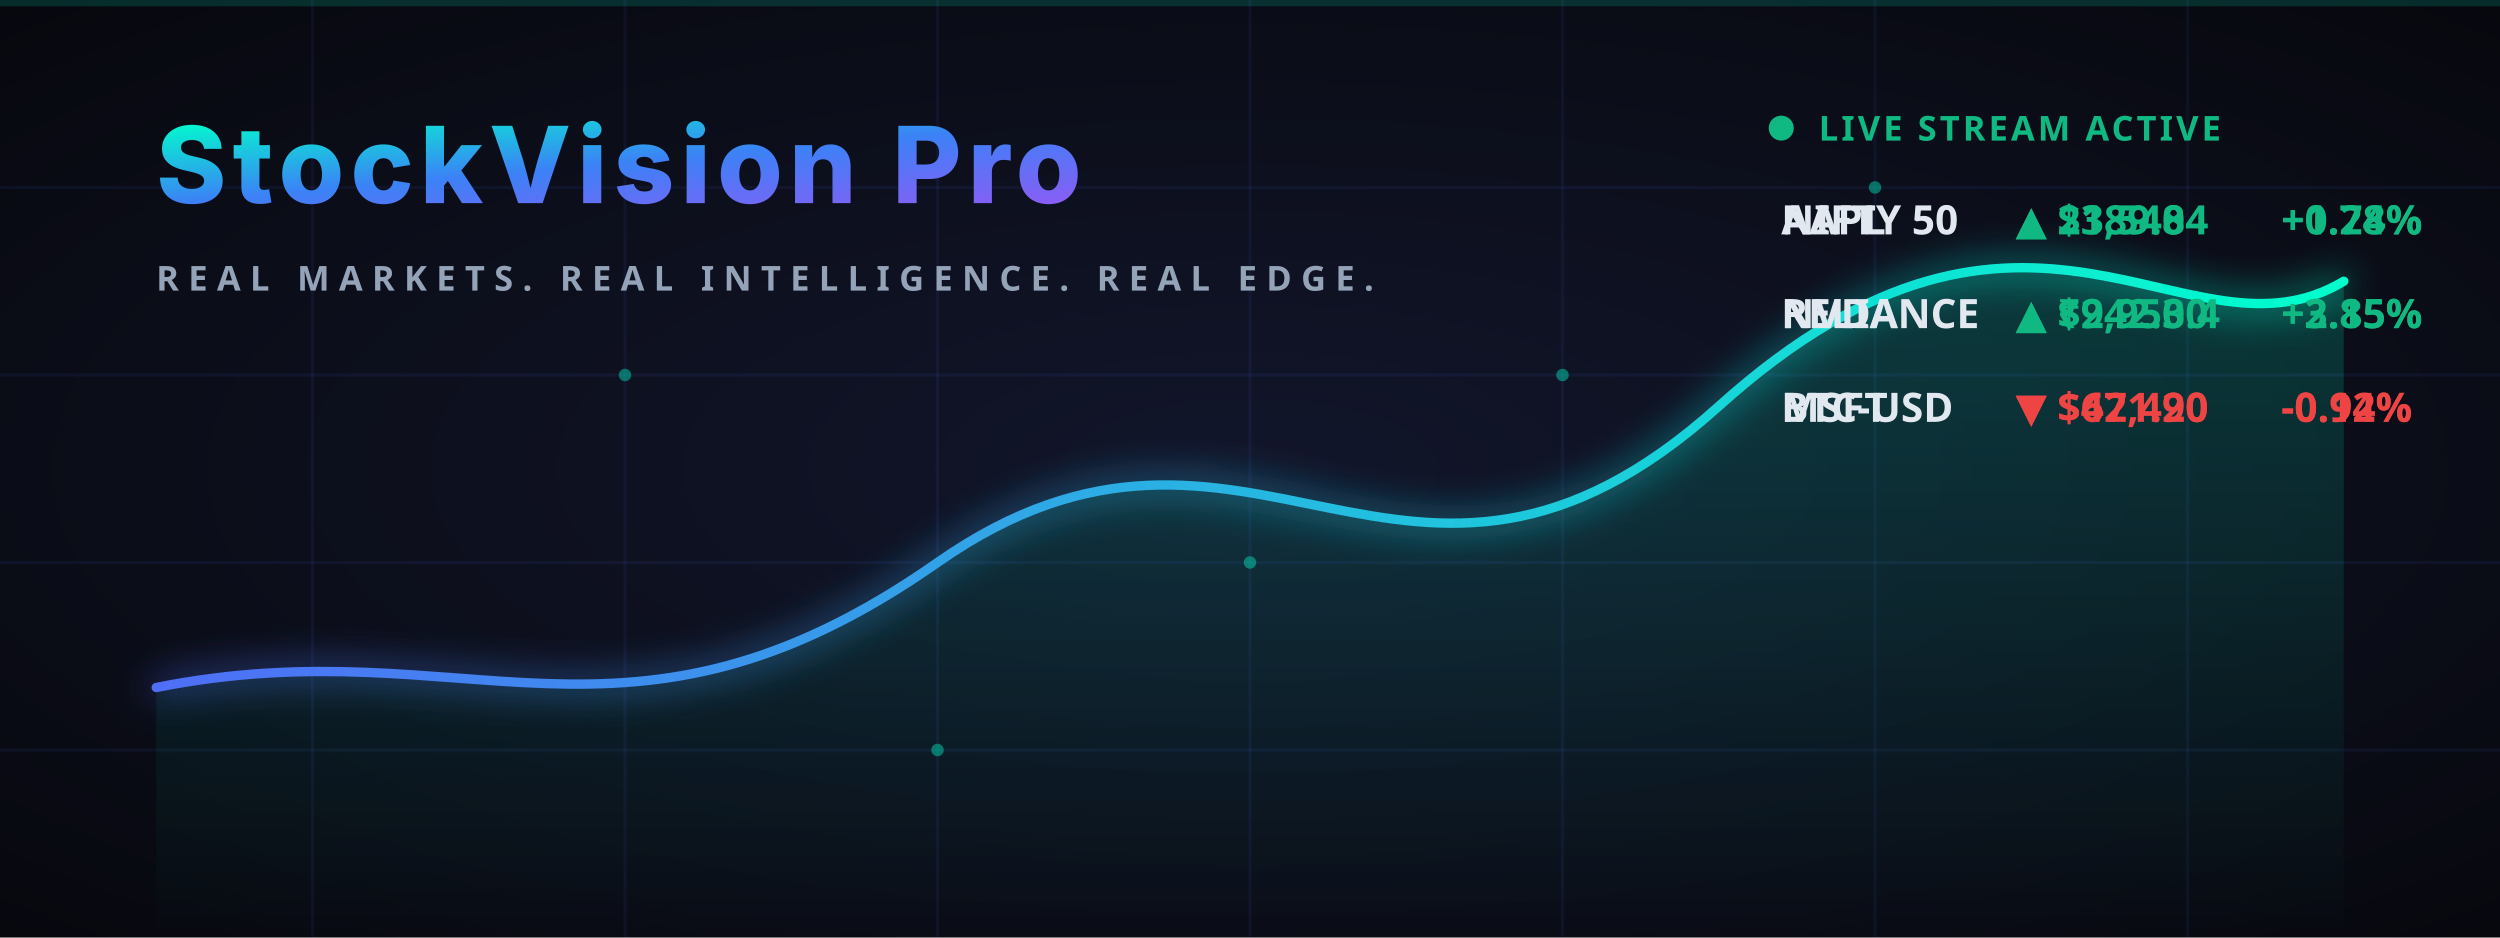
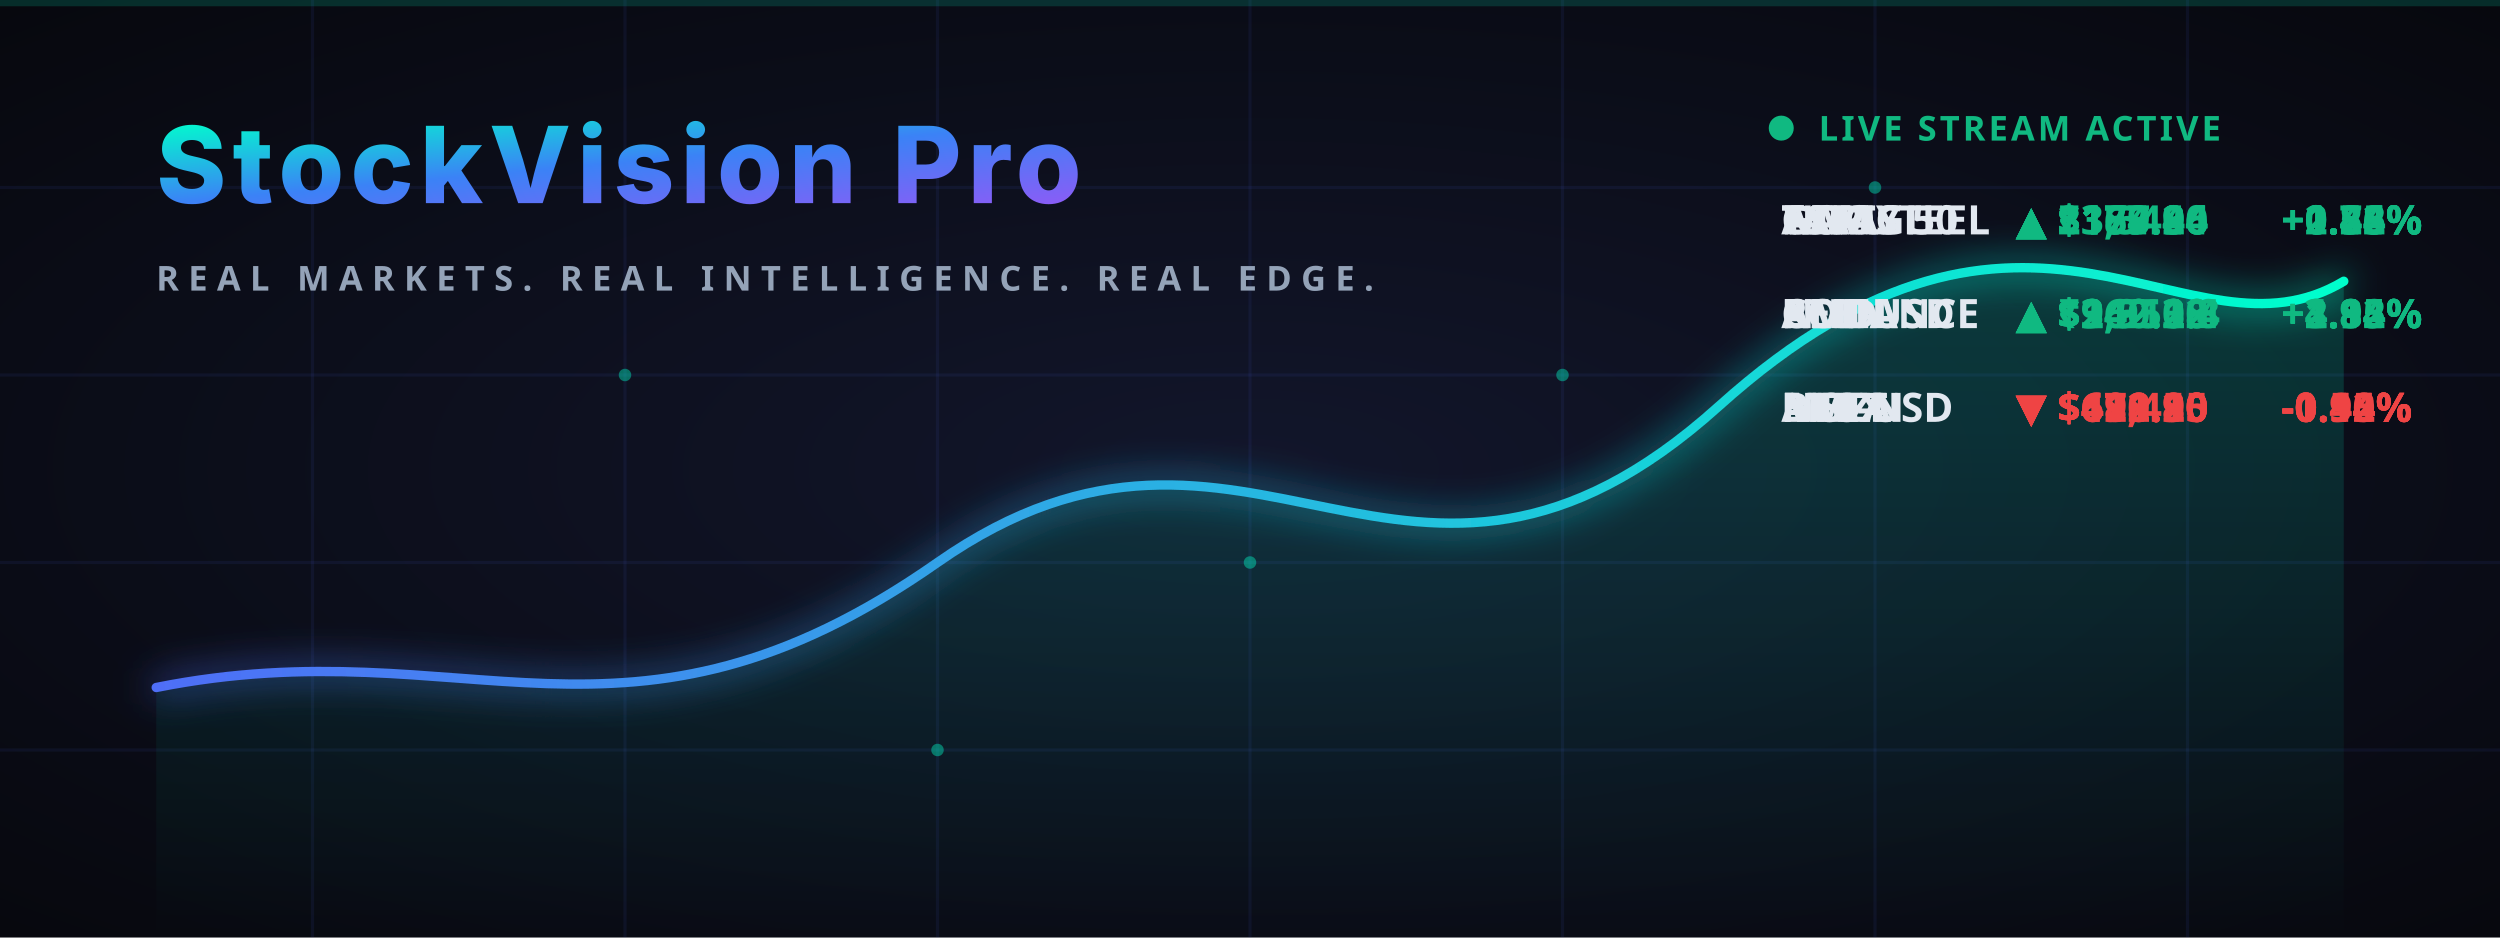
<svg xmlns="http://www.w3.org/2000/svg" viewBox="0 0 800 300" width="100%" height="300" style="background:#07080f; border-radius: 16px; overflow: hidden; box-shadow: 0 20px 40px rgba(0,0,0,0.5);">
  <defs>
    <radialGradient id="bgGrad" cx="50%" cy="50%" r="70%">
      <stop offset="0%" stop-color="#12162b" />
      <stop offset="100%" stop-color="#07080e" />
    </radialGradient>
    <linearGradient id="textGrad" x1="0%" y1="0%" x2="100%" y2="100%">
      <stop offset="0%" stop-color="#00ffcc" />
      <stop offset="50%" stop-color="#3b82f6" />
      <stop offset="100%" stop-color="#8b5cf6" />
    </linearGradient>
    <filter id="glow" x="-20%" y="-20%" width="140%" height="140%">
      <feGaussianBlur stdDeviation="6" result="blur" />
      <feMerge>
        <feMergeNode in="blur" />
        <feMergeNode in="SourceGraphic" />
      </feMerge>
    </filter>
    <linearGradient id="areaGrad" x1="0%" y1="0%" x2="0%" y2="100%">
      <stop offset="0%" stop-color="#00ffcc" stop-opacity="0.18" />
      <stop offset="100%" stop-color="#00ffcc" stop-opacity="0.0" />
    </linearGradient>
    <linearGradient id="lineGrad" x1="0%" y1="0%" x2="100%" y2="0%">
      <stop offset="0%" stop-color="#4f6ef7" />
      <stop offset="100%" stop-color="#00ffcc" />
    </linearGradient>
  </defs>
  <style>
    .grid-line {
      stroke: rgba(79, 110, 247, 0.08);
      stroke-width: 1;
    }
    .accent-dot {
      fill: rgba(0, 255, 204, 0.4);
    }
    .chart-line {
      stroke: url(#lineGrad);
      stroke-width: 3;
      stroke-linecap: round;
      fill: none;
      filter: url(#glow);
    }
    .chart-area {
      fill: url(#areaGrad);
    }
    .title-text {
      font-family: 'Outfit', 'Inter', 'Segoe UI', system-ui, sans-serif;
      font-weight: 800;
      fill: url(#textGrad);
      letter-spacing: 2px;
    }
    .subtitle-text {
      font-family: 'Segoe UI', system-ui, sans-serif;
      font-weight: 600;
      font-size: 11px;
      fill: #94a3b8;
      letter-spacing: 3px;
    }
    .ticker-text {
      font-family: 'Segoe UI', system-ui, sans-serif;
      font-size: 13px;
      font-weight: 700;
    }
    .status-text {
      font-family: 'Segoe UI', system-ui, sans-serif;
      font-size: 11px;
      font-weight: bold;
      letter-spacing: 1px;
      fill: #10b981;
    }
    
-     /* Animations */
+     /* 5-Group Sequential Opacity Loop (20 seconds total) */
    .ticker-group-1 {
-       animation: alt-fade-1 8s infinite ease-in-out;
+       animation: cycle-fade-1 20s infinite ease-in-out;
    }
    .ticker-group-2 {
-       animation: alt-fade-2 8s infinite ease-in-out;
-     }
-     @keyframes alt-fade-1 {
-       0%, 45% { opacity: 1; color: #ffffff; }
-       50%, 95% { opacity: 0; }
-       100% { opacity: 1; }
-     }
-     @keyframes alt-fade-2 {
-       0%, 45% { opacity: 0; }
-       50%, 95% { opacity: 1; color: #ffffff; }
-       100% { opacity: 0; }
+       animation: cycle-fade-2 20s infinite ease-in-out;
+     }
+     .ticker-group-3 {
+       animation: cycle-fade-3 20s infinite ease-in-out;
+     }
+     .ticker-group-4 {
+       animation: cycle-fade-4 20s infinite ease-in-out;
+     }
+     .ticker-group-5 {
+       animation: cycle-fade-5 20s infinite ease-in-out;
+     }
+ 
+     @keyframes cycle-fade-1 {
+       0%, 16% { opacity: 1; visibility: visible; }
+       20%, 96% { opacity: 0; visibility: hidden; }
+       100% { opacity: 1; visibility: visible; }
+     }
+     @keyframes cycle-fade-2 {
+       0%, 16% { opacity: 0; visibility: hidden; }
+       20%, 36% { opacity: 1; visibility: visible; }
+       40%, 100% { opacity: 0; visibility: hidden; }
+     }
+     @keyframes cycle-fade-3 {
+       0%, 36% { opacity: 0; visibility: hidden; }
+       40%, 56% { opacity: 1; visibility: visible; }
+       60%, 100% { opacity: 0; visibility: hidden; }
+     }
+     @keyframes cycle-fade-4 {
+       0%, 56% { opacity: 0; visibility: hidden; }
+       60%, 76% { opacity: 1; visibility: visible; }
+       80%, 100% { opacity: 0; visibility: hidden; }
+     }
+     @keyframes cycle-fade-5 {
+       0%, 76% { opacity: 0; visibility: hidden; }
+       80%, 96% { opacity: 1; visibility: visible; }
+       100% { opacity: 0; visibility: hidden; }
    }
    
    .live-dot {
      animation: blink 1.5s infinite;
    }
    @keyframes blink {
      0%, 100% { opacity: 0.3; r: 3; }
      50% { opacity: 1; r: 5; }
    }
  </style>
  <rect width="800" height="300" fill="url(#bgGrad)" />
  <line x1="0" y1="60" x2="800" y2="60" class="grid-line" />
  <line x1="0" y1="120" x2="800" y2="120" class="grid-line" />
  <line x1="0" y1="180" x2="800" y2="180" class="grid-line" />
  <line x1="0" y1="240" x2="800" y2="240" class="grid-line" />
  <line x1="100" y1="0" x2="100" y2="300" class="grid-line" />
  <line x1="200" y1="0" x2="200" y2="300" class="grid-line" />
  <line x1="300" y1="0" x2="300" y2="300" class="grid-line" />
  <line x1="400" y1="0" x2="400" y2="300" class="grid-line" />
  <line x1="500" y1="0" x2="500" y2="300" class="grid-line" />
  <line x1="600" y1="0" x2="600" y2="300" class="grid-line" />
  <line x1="700" y1="0" x2="700" y2="300" class="grid-line" />
  <circle cx="200" cy="120" r="2" class="accent-dot" />
  <circle cx="400" cy="180" r="2" class="accent-dot" />
  <circle cx="600" cy="60" r="2" class="accent-dot" />
  <circle cx="300" cy="240" r="2" class="accent-dot" />
  <circle cx="500" cy="120" r="2" class="accent-dot" />
  <path d="M 50 220 C 150 200, 200 250, 300 180 C 400 110, 450 220, 550 130 C 650 40, 700 120, 750 90 L 750 300 L 50 300 Z" class="chart-area" />
  <path d="M 50 220 C 150 200, 200 250, 300 180 C 400 110, 450 220, 550 130 C 650 40, 700 120, 750 90" class="chart-line" />
  <circle fill="#00ffcc" filter="url(#glow)">
    <animateMotion dur="8s" repeatCount="indefinite" path="M 50 220 C 150 200, 200 250, 300 180 C 400 110, 450 220, 550 130 C 650 40, 700 120, 750 90" />
    <animate attributeName="r" values="4;7;4" dur="2s" repeatCount="indefinite" />
  </circle>
  <g transform="translate(50, 65)">
    <text x="0" y="0" class="title-text" font-size="34">StockVision Pro</text>
    <text x="0" y="28" class="subtitle-text">REAL MARKETS. REAL INTELLIGENCE. REAL EDGE.</text>
  </g>
  <g transform="translate(570, 45)">
    <circle cx="0" cy="-4" r="4" fill="#10b981" class="live-dot" />
    <text x="12" y="0" class="status-text">LIVE STREAM ACTIVE</text>
  </g>
  <g class="ticker-group-1" transform="translate(570, 75)">
    <g transform="translate(0, 0)">
      <text x="0" y="0" fill="#e2e8f0" class="ticker-text">AAPL</text>
      <text x="75" y="0" fill="#10b981" class="ticker-text">▲ $189.84</text>
      <text x="160" y="0" fill="#10b981" class="ticker-text">+1.24%</text>
    </g>
    <g transform="translate(0, 30)">
      <text x="0" y="0" fill="#e2e8f0" class="ticker-text">NVDA</text>
      <text x="75" y="0" fill="#10b981" class="ticker-text">▲ $942.30</text>
      <text x="160" y="0" fill="#10b981" class="ticker-text">+3.85%</text>
    </g>
    <g transform="translate(0, 60)">
      <text x="0" y="0" fill="#e2e8f0" class="ticker-text">BTC-USD</text>
      <text x="75" y="0" fill="#ef4444" class="ticker-text">▼ $67,420</text>
      <text x="160" y="0" fill="#ef4444" class="ticker-text">-0.92%</text>
    </g>
  </g>
  <g class="ticker-group-2" transform="translate(570, 75)">
    <g transform="translate(0, 0)">
      <text x="0" y="0" fill="#e2e8f0" class="ticker-text">NIFTY 50</text>
      <text x="75" y="0" fill="#10b981" class="ticker-text">▲ 23,540</text>
      <text x="160" y="0" fill="#10b981" class="ticker-text">+0.78%</text>
    </g>
    <g transform="translate(0, 30)">
      <text x="0" y="0" fill="#e2e8f0" class="ticker-text">RELIANCE</text>
      <text x="75" y="0" fill="#10b981" class="ticker-text">▲ ₹2,950.4</text>
      <text x="160" y="0" fill="#10b981" class="ticker-text">+2.15%</text>
    </g>
    <g transform="translate(0, 60)">
      <text x="0" y="0" fill="#e2e8f0" class="ticker-text">MSFT</text>
      <text x="75" y="0" fill="#ef4444" class="ticker-text">▼ $421.90</text>
      <text x="160" y="0" fill="#ef4444" class="ticker-text">-0.14%</text>
    </g>
  </g>
+   <g class="ticker-group-3" transform="translate(570, 75)">
+     <g transform="translate(0, 0)">
+       <text x="0" y="0" fill="#e2e8f0" class="ticker-text">TSLA</text>
+       <text x="75" y="0" fill="#10b981" class="ticker-text">▲ $177.46</text>
+       <text x="160" y="0" fill="#10b981" class="ticker-text">+2.56%</text>
+     </g>
+     <g transform="translate(0, 30)">
+       <text x="0" y="0" fill="#e2e8f0" class="ticker-text">ETH-USD</text>
+       <text x="75" y="0" fill="#10b981" class="ticker-text">▲ $3,512.8</text>
+       <text x="160" y="0" fill="#10b981" class="ticker-text">+1.84%</text>
+     </g>
+     <g transform="translate(0, 60)">
+       <text x="0" y="0" fill="#e2e8f0" class="ticker-text">AMZN</text>
+       <text x="75" y="0" fill="#ef4444" class="ticker-text">▼ $182.15</text>
+       <text x="160" y="0" fill="#ef4444" class="ticker-text">-0.45%</text>
+     </g>
+   </g>
+   <g class="ticker-group-4" transform="translate(570, 75)">
+     <g transform="translate(0, 0)">
+       <text x="0" y="0" fill="#e2e8f0" class="ticker-text">GOOGL</text>
+       <text x="75" y="0" fill="#10b981" class="ticker-text">▲ $173.96</text>
+       <text x="160" y="0" fill="#10b981" class="ticker-text">+0.82%</text>
+     </g>
+     <g transform="translate(0, 30)">
+       <text x="0" y="0" fill="#e2e8f0" class="ticker-text">COIN</text>
+       <text x="75" y="0" fill="#10b981" class="ticker-text">▲ $242.18</text>
+       <text x="160" y="0" fill="#10b981" class="ticker-text">+4.12%</text>
+     </g>
+     <g transform="translate(0, 60)">
+       <text x="0" y="0" fill="#e2e8f0" class="ticker-text">META</text>
+       <text x="75" y="0" fill="#ef4444" class="ticker-text">▼ $498.80</text>
+       <text x="160" y="0" fill="#ef4444" class="ticker-text">-1.10%</text>
+     </g>
+   </g>
+   <g class="ticker-group-5" transform="translate(570, 75)">
+     <g transform="translate(0, 0)">
+       <text x="0" y="0" fill="#e2e8f0" class="ticker-text">TATASTEEL</text>
+       <text x="75" y="0" fill="#10b981" class="ticker-text">▲ ₹164.20</text>
+       <text x="160" y="0" fill="#10b981" class="ticker-text">+1.45%</text>
+     </g>
+     <g transform="translate(0, 30)">
+       <text x="0" y="0" fill="#e2e8f0" class="ticker-text">AMD</text>
+       <text x="75" y="0" fill="#10b981" class="ticker-text">▲ $160.22</text>
+       <text x="160" y="0" fill="#10b981" class="ticker-text">+2.94%</text>
+     </g>
+     <g transform="translate(0, 60)">
+       <text x="0" y="0" fill="#e2e8f0" class="ticker-text">NFLX</text>
+       <text x="75" y="0" fill="#ef4444" class="ticker-text">▼ $610.50</text>
+       <text x="160" y="0" fill="#ef4444" class="ticker-text">-0.54%</text>
+     </g>
+   </g>
  <rect width="800" height="2" fill="rgba(0, 255, 204, 0.15)">
    <animate attributeName="y" values="0;300;0" dur="10s" repeatCount="indefinite" />
  </rect>
</svg>
